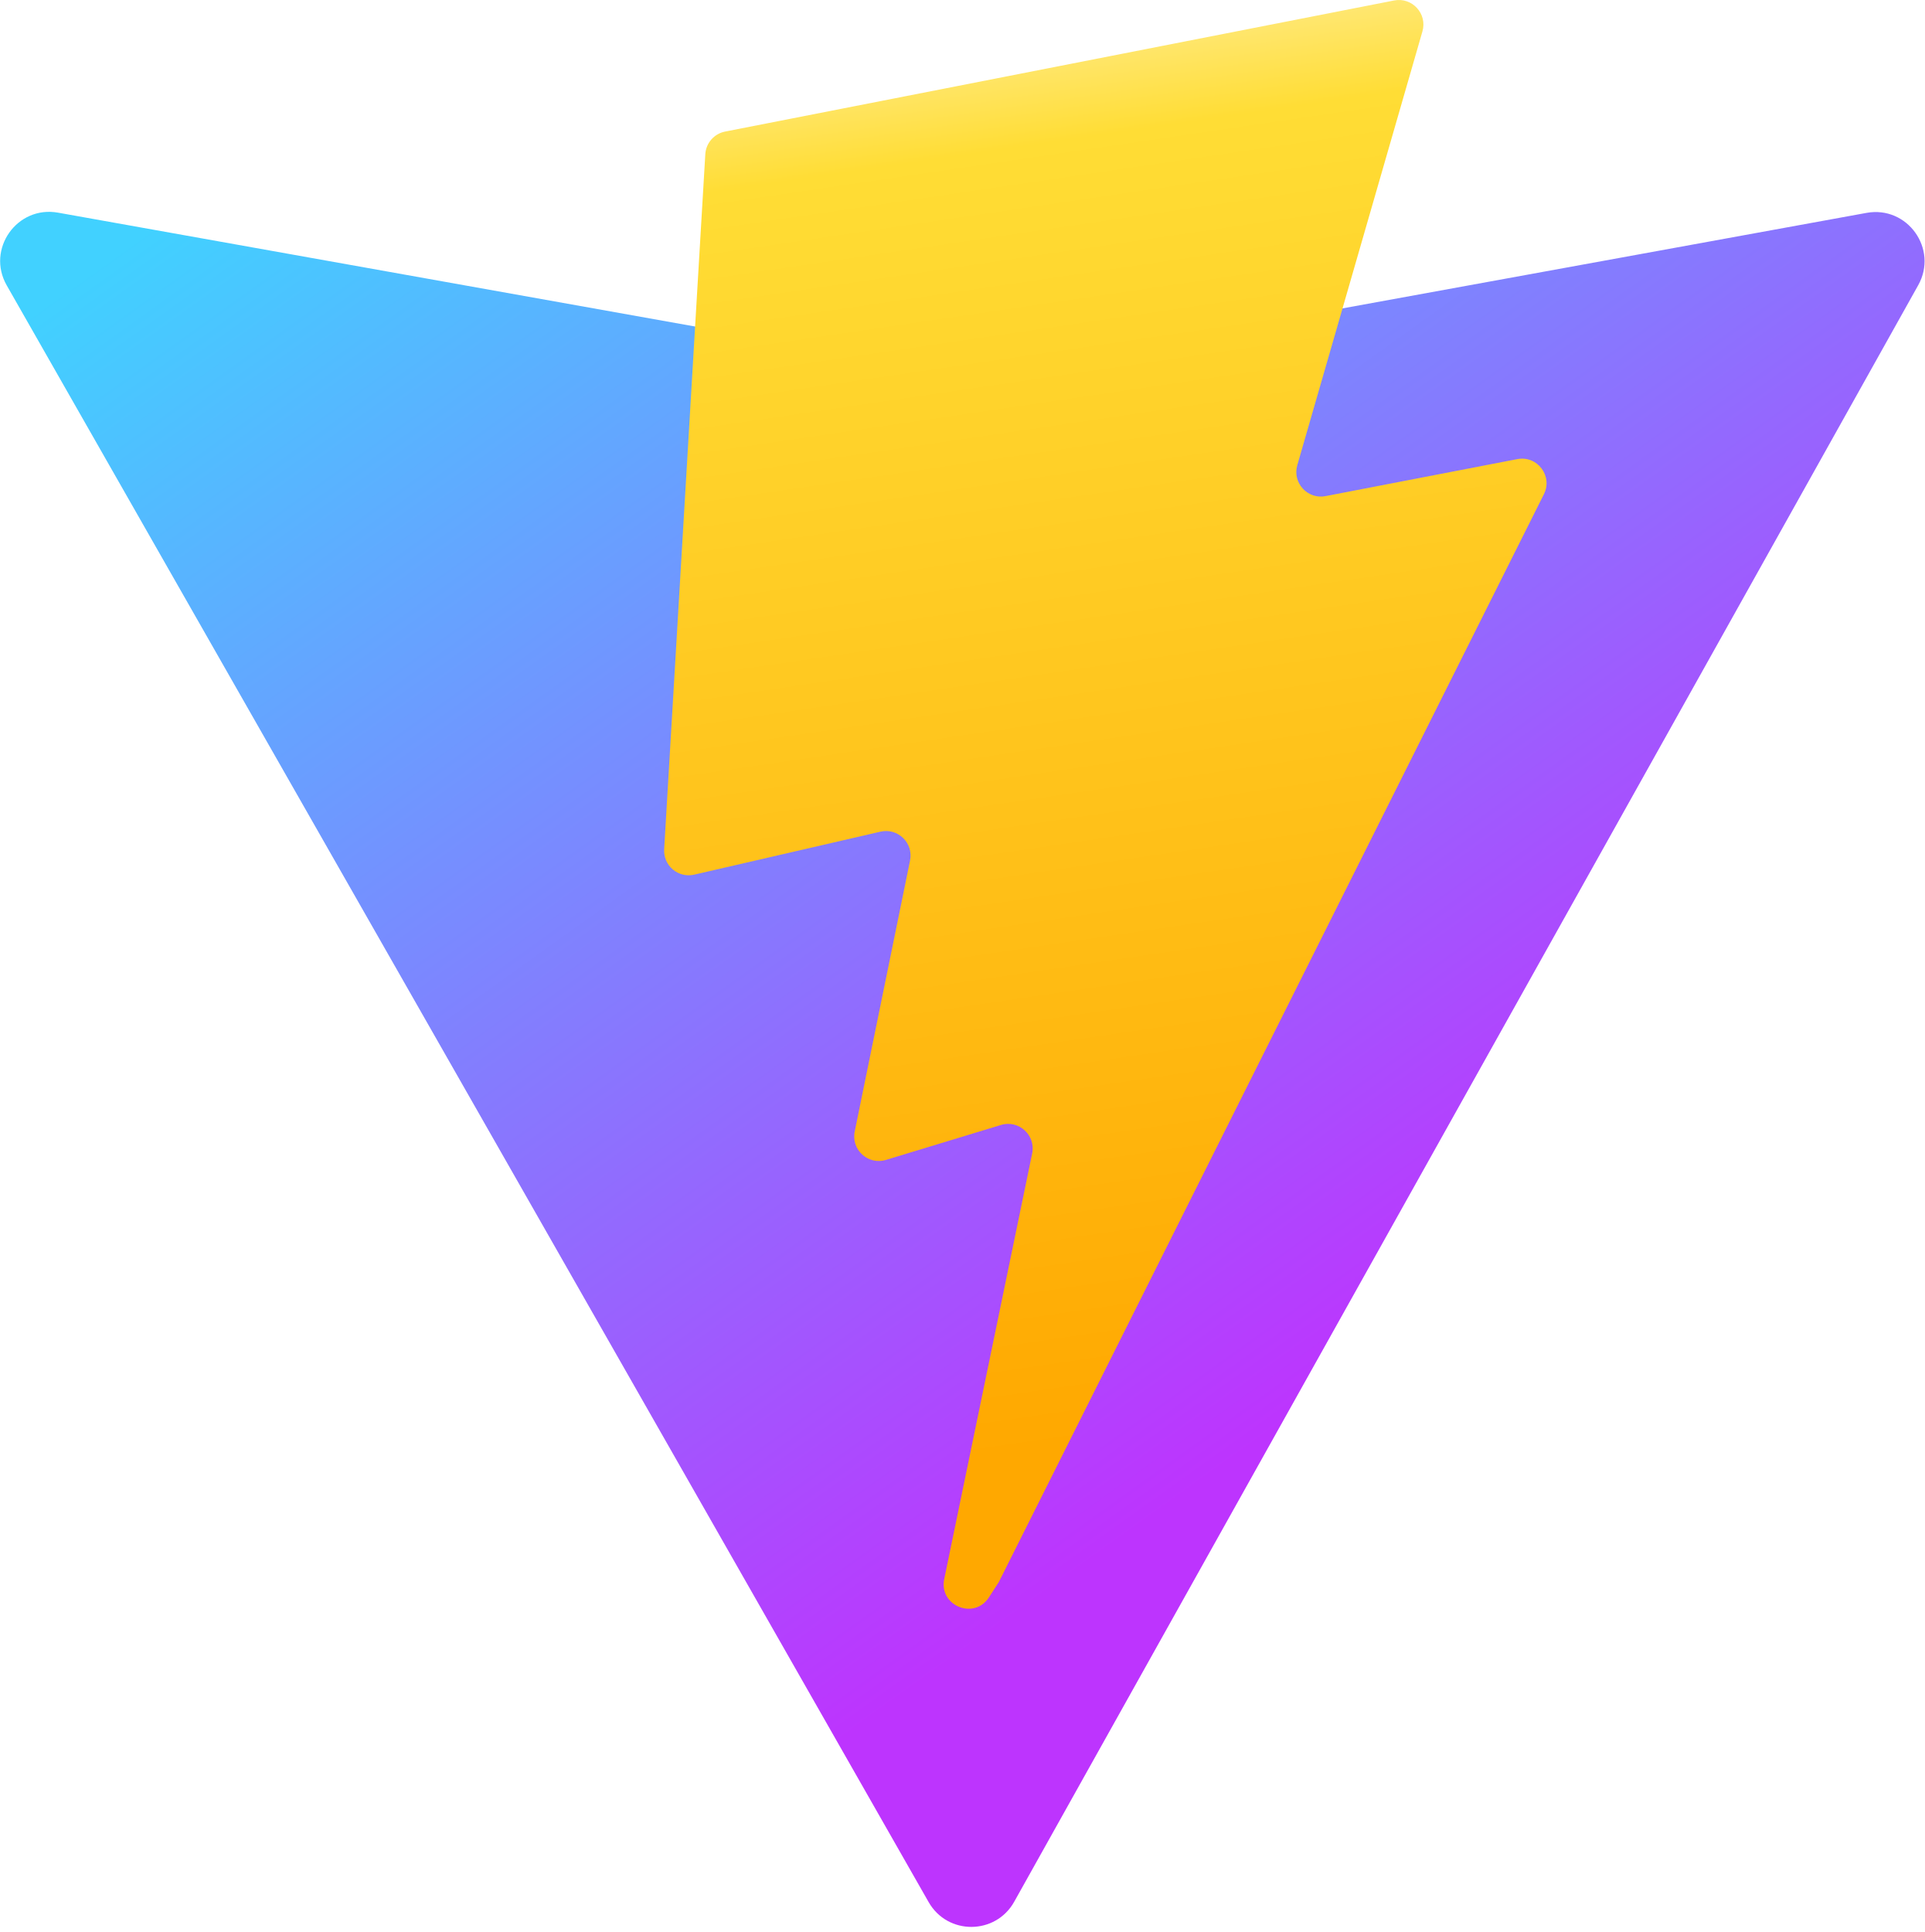
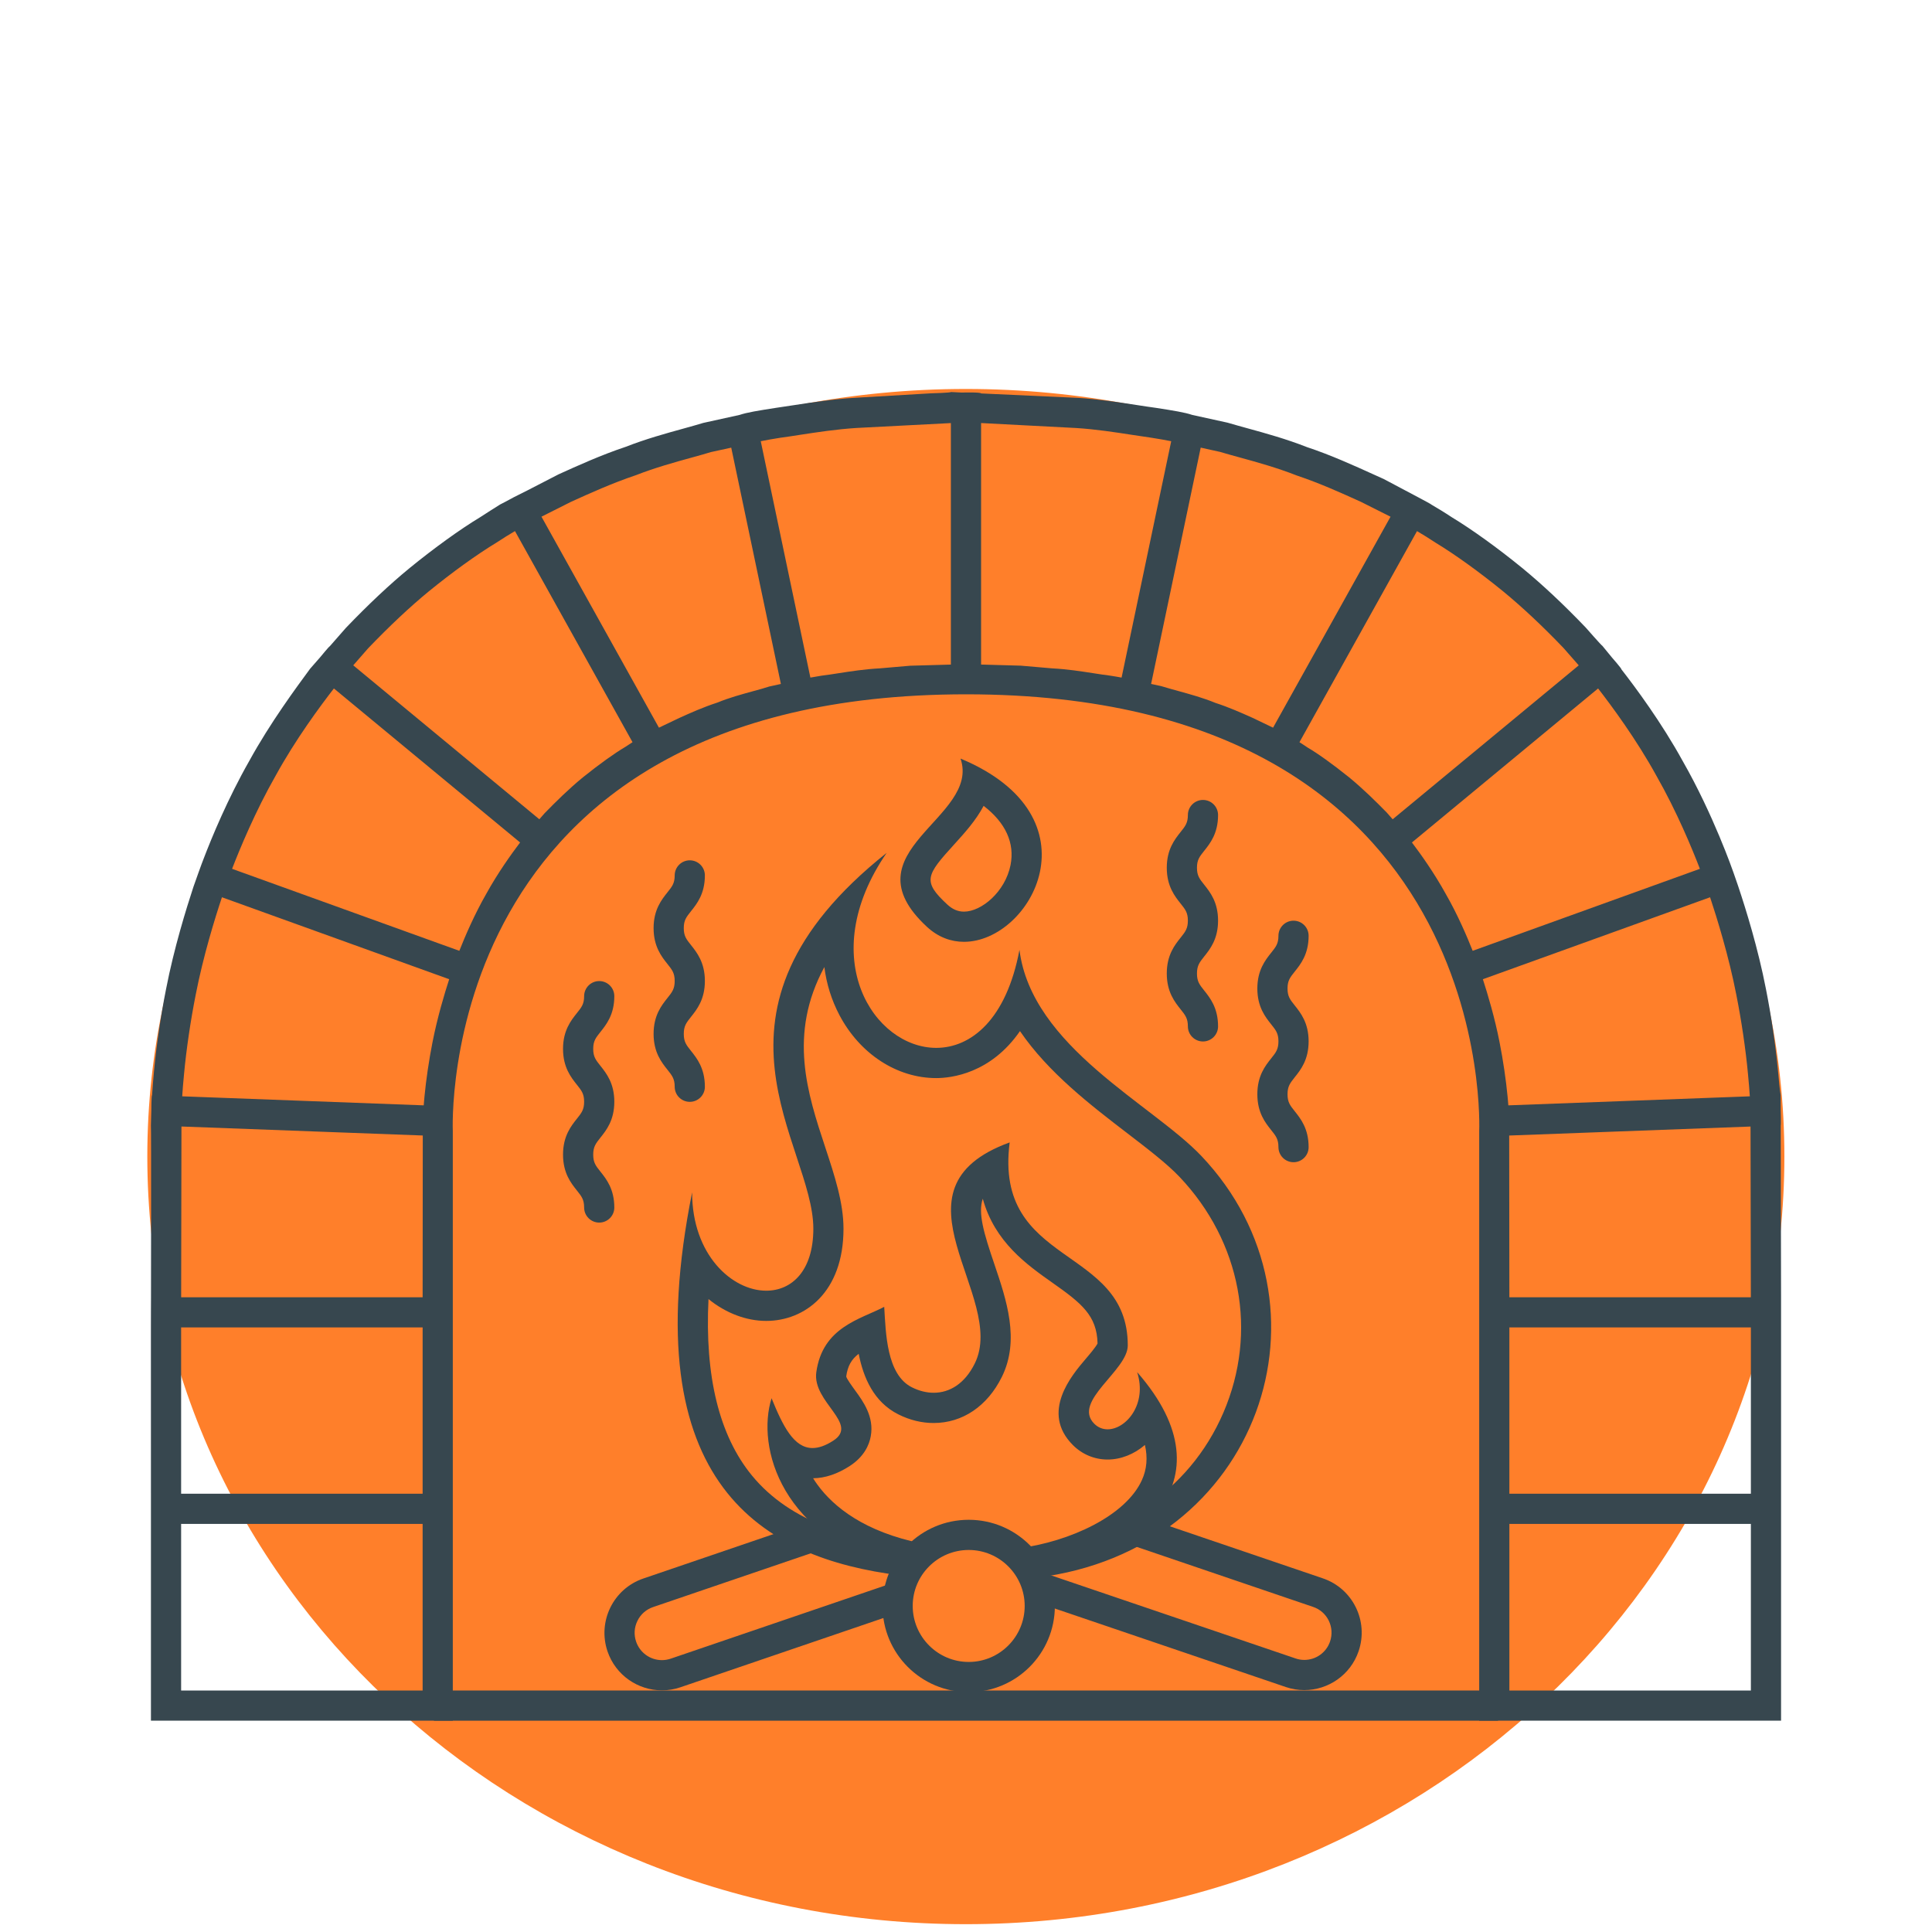
- <svg xmlns="http://www.w3.org/2000/svg" aria-hidden="true" role="img" class="iconify iconify--logos" width="31.88" height="32" preserveAspectRatio="xMidYMid meet" viewBox="0 0 256 257">
-   <defs>
-     <linearGradient id="IconifyId1813088fe1fbc01fb466" x1="-.828%" x2="57.636%" y1="7.652%" y2="78.411%">
-       <stop offset="0%" stop-color="#41D1FF" />
-       <stop offset="100%" stop-color="#BD34FE" />
-     </linearGradient>
-     <linearGradient id="IconifyId1813088fe1fbc01fb467" x1="43.376%" x2="50.316%" y1="2.242%" y2="89.03%">
-       <stop offset="0%" stop-color="#FFEA83" />
-       <stop offset="8.333%" stop-color="#FFDD35" />
-       <stop offset="100%" stop-color="#FFA800" />
-     </linearGradient>
-   </defs>
-   <path fill="url(#IconifyId1813088fe1fbc01fb466)" d="M255.153 37.938L134.897 252.976c-2.483 4.44-8.862 4.466-11.382.048L.875 37.958c-2.746-4.814 1.371-10.646 6.827-9.67l120.385 21.517a6.537 6.537 0 0 0 2.322-.004l117.867-21.483c5.438-.991 9.574 4.796 6.877 9.62Z" />
-   <path fill="url(#IconifyId1813088fe1fbc01fb467)" d="M185.432.063L96.44 17.501a3.268 3.268 0 0 0-2.634 3.014l-5.474 92.456a3.268 3.268 0 0 0 3.997 3.378l24.777-5.718c2.318-.535 4.413 1.507 3.936 3.838l-7.361 36.047c-.495 2.426 1.782 4.5 4.151 3.78l15.304-4.649c2.372-.72 4.652 1.36 4.15 3.788l-11.698 56.621c-.732 3.542 3.979 5.473 5.943 2.437l1.313-2.028l72.516-144.72c1.215-2.423-.88-5.186-3.54-4.672l-25.505 4.922c-2.396.462-4.435-1.77-3.759-4.114l16.646-57.705c.677-2.35-1.37-4.583-3.769-4.113Z" />
+ <svg xmlns="http://www.w3.org/2000/svg" enable-background="new 0 0 64 64" height="64px" id="Layer_1" version="1.1" viewBox="0 0 64 64" width="64px" xml:space="preserve">
+   <defs id="defs54" />
+   <ellipse style="fill:#ff7f2a;fill-rule:evenodd;stroke-width:0.953" id="path78" cx="31.995" cy="38.313" rx="27.115" ry="25.428" />
+   <g id="fire-place_1_">
+     <rect fill="#37474F" height="1" width="35.25" x="14.375" y="56" id="rect2" />
+     <path d="M59,43.424v-0.45l-0.011-5.694c0.013,0-0.001-0.495-0.001-0.495c0-0.002-0.001-0.505-0.001-0.505   c-0.038-0.217-0.057-0.482-0.088-0.799c-0.079-0.843-0.225-1.835-0.4-2.72c-0.263-1.353-0.666-2.647-0.91-3.376l-0.019-0.057   c-0.006-0.019-0.142-0.41-0.142-0.41c-0.027-0.078-0.674-1.938-1.686-3.707c-0.698-1.272-1.57-2.447-2.033-3.041   c0.018-0.015-0.311-0.389-0.311-0.389l-0.319-0.389c-0.012,0.01-0.551-0.605-0.551-0.605c-0.73-0.763-1.438-1.426-2.104-1.973   c-0.817-0.666-1.668-1.278-2.316-1.67c-0.271-0.179-0.496-0.314-0.684-0.424c0.005-0.008-0.301-0.17-0.301-0.17   c-0.086-0.047-0.149-0.08-0.155-0.083c-0.011-0.005-1.132-0.6-1.132-0.6l-0.342-0.154c-0.631-0.286-1.416-0.643-2.197-0.901   c-0.683-0.269-1.358-0.455-1.954-0.619c-0.229-0.063-0.446-0.123-0.681-0.192l-1.167-0.256c-0.243-0.083-0.62-0.144-1.209-0.235   c-0.192-0.025-0.404-0.059-0.629-0.093c-0.598-0.092-1.276-0.196-1.948-0.237L32.5,13.033c0-0.047-0.639-0.029-0.639-0.029   L31.5,12.986c0,0.026-0.656,0.043-0.656,0.043l-2.543,0.15c-0.684,0.041-1.361,0.145-1.96,0.236   c-0.226,0.035-0.437,0.068-0.64,0.096c-0.586,0.091-0.961,0.152-1.203,0.234l-1.199,0.264c-0.197,0.061-0.414,0.119-0.644,0.184   c-0.596,0.164-1.271,0.351-1.929,0.609c-0.807,0.269-1.593,0.625-2.225,0.912l-1.049,0.541l-0.423,0.212   c-0.009,0.005-0.12,0.062-0.288,0.155l-0.174,0.09c-0.18,0.115-0.399,0.248-0.661,0.421c-0.667,0.403-1.517,1.016-2.335,1.683   c-0.658,0.539-1.365,1.203-2.117,1.988l-0.53,0.605c-0.012-0.01-0.317,0.362-0.317,0.362l-0.335,0.383   c-0.452,0.616-1.316,1.78-2.012,3.048C7.543,26.46,7.01,27.754,6.744,28.45c-0.004-0.001-0.13,0.349-0.13,0.349   C6.6,28.84,6.582,28.887,6.573,28.912l-0.167,0.471c-0.23,0.701-0.641,2.018-0.904,3.376c-0.177,0.889-0.322,1.881-0.4,2.72   c-0.031,0.317-0.051,0.583-0.064,0.802c-0.024-0.001-0.025,0.502-0.025,0.502c0,0.002-0.014,0.497-0.014,0.497   c0.013,0,0.003,5.694,0.003,5.694C5,42.974,5,43.424,5,43.424l-0.001,0.55L5,49.481v1V57h10V37.481C15,37.481,14.321,23,32.004,23   C49.688,23,49,37.481,49,37.481V57h10v-6.519v-1v-5.508C59.001,43.974,59,43.424,59,43.424z M57.999,42.974H50l-0.006-5.358   l7.995-0.298L57.999,42.974z M57.518,32.954c0.17,0.854,0.311,1.81,0.386,2.622c0.028,0.285,0.048,0.539,0.061,0.741l-4.276,0.16   l-3.723,0.139c-0.007-0.086-0.016-0.182-0.025-0.287c-0.052-0.547-0.147-1.204-0.266-1.803c-0.158-0.808-0.39-1.586-0.553-2.088   l4.411-1.591l3.116-1.124C56.875,30.406,57.27,31.674,57.518,32.954z M6.036,36.317c0.013-0.203,0.032-0.457,0.061-0.743   c0.075-0.81,0.216-1.765,0.386-2.622c0.251-1.292,0.642-2.549,0.869-3.229l3.134,1.13l4.394,1.585   c-0.156,0.479-0.391,1.264-0.553,2.088c-0.117,0.591-0.213,1.247-0.266,1.801c-0.01,0.105-0.019,0.202-0.025,0.289l-3.723-0.139   L6.036,36.317z M6.011,37.317l7.994,0.298L14,42.974H6.001L6.011,37.317z M14,56H6v-5.519h8V56z M6,49.481v-5.508h8v5.508H6z    M16.115,29.597c-0.398,0.692-0.715,1.434-0.899,1.9l-7.528-2.716c0.255-0.66,0.77-1.906,1.445-3.089   c0.656-1.196,1.475-2.303,1.928-2.886l6.168,5.102C16.934,28.297,16.492,28.916,16.115,29.597z M19.305,25.754   c-0.467,0.383-0.891,0.803-1.264,1.185l-0.175,0.2l-6.164-5.099l0.49-0.561c0.709-0.739,1.387-1.376,2.013-1.89   c0.782-0.637,1.592-1.221,2.236-1.611c0.238-0.157,0.449-0.286,0.618-0.385l3.894,6.993c-0.074,0.046-0.152,0.097-0.234,0.153   C20.34,24.964,19.865,25.305,19.305,25.754z M25.485,22.741c-0.157,0.052-0.337,0.101-0.528,0.153   c-0.379,0.104-0.811,0.221-1.184,0.377c-0.472,0.152-0.896,0.343-1.27,0.512l-0.675,0.322l-0.753-1.353l-3.138-5.636l0.978-0.492   c0.609-0.277,1.369-0.621,2.15-0.883c0.635-0.248,1.283-0.428,1.855-0.585c0.237-0.065,0.461-0.128,0.629-0.18l0.674-0.147   l1.645,7.828L25.485,22.741z M30.152,22.053l-1.008,0.087c-0.497,0.026-0.965,0.099-1.377,0.163   c-0.193,0.03-0.374,0.059-0.554,0.08c-0.136,0.021-0.259,0.042-0.368,0.063l-0.432-2.056l-1.212-5.774   c0.176-0.035,0.395-0.076,0.643-0.114c0.198-0.026,0.417-0.06,0.647-0.096c0.578-0.089,1.231-0.188,1.881-0.229l3.127-0.162v8   L30.152,22.053z M36.771,22.381c-0.165-0.02-0.346-0.048-0.539-0.078c-0.412-0.064-0.879-0.137-1.371-0.162l-1.044-0.09   L32.5,22.014v-8l3.139,0.164c0.638,0.039,1.292,0.139,1.869,0.228c0.231,0.036,0.449,0.069,0.637,0.095   c0.253,0.039,0.476,0.08,0.653,0.115l-1.644,7.83C37.041,22.425,36.914,22.402,36.771,22.381z M40.264,23.285   c-0.411-0.17-0.843-0.287-1.223-0.392c-0.191-0.053-0.37-0.102-0.577-0.165l-0.332-0.072l1.563-7.446l0.08-0.382l0.638,0.141   c0.205,0.061,0.429,0.123,0.667,0.188c0.572,0.157,1.221,0.337,1.879,0.595c0.756,0.252,1.515,0.596,2.125,0.873l0.979,0.492   l-2.406,4.322l-1.485,2.666l-0.675-0.324C41.121,23.613,40.697,23.424,40.264,23.285z M44.691,25.75   c-0.561-0.449-1.035-0.789-1.383-0.992c-0.093-0.064-0.182-0.121-0.262-0.171l3.894-6.993c0.172,0.101,0.389,0.232,0.635,0.396   c0.628,0.38,1.437,0.963,2.218,1.599c0.634,0.521,1.311,1.156,1.999,1.875l0.506,0.577l-6.164,5.099l-0.194-0.221   C45.585,26.556,45.159,26.135,44.691,25.75z M46.772,27.908l6.167-5.102c0.445,0.573,1.271,1.688,1.932,2.893   c0.675,1.181,1.188,2.428,1.44,3.082l-7.527,2.716c-0.184-0.466-0.499-1.204-0.896-1.893   C47.507,28.914,47.063,28.291,46.772,27.908z M58,56h-8v-5.519h8V56z M58,49.481h-8v-5.508h8V49.481z" fill="#37474F" id="path4" />
+     <g id="g40">
+       <g id="g8">
+         <path d="M39.796,38.292c-1.626-1.712-5.622-3.614-6.025-6.827c-0.433,2.311-1.606,3.247-2.757,3.247     c-2.052,0-4.035-2.975-1.643-6.459c-6.654,5.291-2.428,9.638-2.428,12.449c0,1.408-0.725,2.054-1.56,2.054     c-1.128,0-2.456-1.182-2.456-3.258c-1.945,9.724,2.389,12.121,6.878,12.686c0.128-0.36,0.34-0.683,0.622-0.945     c-2.168-0.209-4.233-0.795-5.52-2.363c-1.082-1.321-1.563-3.279-1.437-5.842c0.579,0.469,1.256,0.723,1.912,0.723     c1.274,0,2.56-0.944,2.56-3.054c0-0.862-0.293-1.753-0.604-2.695c-0.591-1.788-1.235-3.743-0.03-5.973     c0.07,0.556,0.236,1.092,0.5,1.593c0.678,1.286,1.905,2.085,3.205,2.085c0.492,0,1.801-0.146,2.775-1.556     c0.938,1.376,2.346,2.456,3.563,3.389c0.673,0.516,1.309,1.004,1.719,1.436c2.044,2.153,2.603,5.146,1.458,7.81     c-1.132,2.634-3.632,4.27-6.765,4.511c0.268,0.27,0.463,0.598,0.579,0.958C41.749,51.355,44.477,43.225,39.796,38.292z" fill="#37474F" id="path6" />
+       </g>
+       <g id="g16">
+         <g id="g14">
+           <g id="g12">
+             <path d="M32.584,26.695c0.726,0.557,1.037,1.231,0.891,1.963c-0.177,0.883-0.96,1.541-1.543,1.541       c-0.199,0-0.377-0.076-0.545-0.23c-0.842-0.778-0.709-0.973,0.232-2.008C31.943,27.604,32.324,27.186,32.584,26.695       L32.584,26.695z M31.819,25.129c0.675,1.98-3.827,3.064-1.112,5.574c0.375,0.346,0.799,0.496,1.225,0.496       C34.164,31.199,36.447,27.061,31.819,25.129L31.819,25.129z" fill="#37474F" id="path10" />
+           </g>
+         </g>
+       </g>
+       <g id="g24">
+         <g id="g22">
+           <g id="g20">
+             <path d="M37.669,45.453c0.341,1.061-0.367,1.895-0.979,1.895c-0.16,0-0.314-0.058-0.441-0.185       c-0.741-0.741,1.11-1.758,1.11-2.593c0-3.335-4.445-2.592-3.912-6.726c-4.237,1.539-0.061,5.104-1.156,7.322       c-0.333,0.676-0.838,0.971-1.362,0.971c-0.241,0-0.486-0.063-0.72-0.18c-0.844-0.422-0.865-1.805-0.918-2.666       c-0.791,0.414-2.041,0.666-2.25,2.166c-0.137,0.991,1.428,1.705,0.565,2.265c-0.263,0.171-0.49,0.246-0.69,0.246       c-0.621,0-0.984-0.731-1.357-1.65c-0.508,1.612,0.299,4.659,4.329,5.682c0.148-0.334,0.363-0.636,0.654-0.869       c-1.906-0.385-2.923-1.212-3.456-1.939c-0.055-0.073-0.104-0.147-0.15-0.223c0.396-0.004,0.805-0.141,1.215-0.407       c0.482-0.313,0.643-0.705,0.693-0.979c0.121-0.649-0.25-1.158-0.52-1.528c-0.104-0.144-0.278-0.383-0.292-0.458       c0.048-0.349,0.173-0.565,0.413-0.751c0.156,0.792,0.5,1.6,1.316,2.008c0.378,0.189,0.771,0.285,1.167,0.285       c0.956,0,1.78-0.557,2.26-1.528c0.604-1.223,0.152-2.551-0.245-3.724c-0.354-1.041-0.551-1.699-0.387-2.178       c0.394,1.435,1.463,2.188,2.308,2.784c0.96,0.677,1.472,1.081,1.494,2.012c-0.065,0.126-0.277,0.375-0.408,0.528       c-0.446,0.525-1.491,1.755-0.408,2.838c0.308,0.308,0.716,0.478,1.148,0.478c0.44,0,0.878-0.175,1.237-0.483       c0.096,0.417,0.063,0.806-0.1,1.164c-0.539,1.188-2.387,2.037-4.078,2.259c0.262,0.261,0.461,0.573,0.58,0.921       C37.479,51.62,40.93,49.18,37.669,45.453z" fill="#37474F" id="path18" />
+           </g>
+         </g>
+       </g>
+       <g id="g38">
+         <g id="g36">
+           <g id="g30">
+             <path d="M43.819,52.284l-5.658-1.925c-0.37,0.247-0.76,0.469-1.175,0.656l6.513,2.216       c0.227,0.076,0.409,0.236,0.516,0.451c0.107,0.218,0.123,0.464,0.045,0.694c-0.124,0.366-0.467,0.611-0.854,0.611       c-0.097,0-0.194-0.016-0.289-0.049l-8.849-3.007c0.221,0.343,0.352,0.747,0.367,1.181l8.159,2.773       c0.202,0.069,0.409,0.102,0.611,0.102c0.792,0,1.532-0.499,1.801-1.29C45.345,53.703,44.814,52.62,43.819,52.284z" fill="#37474F" id="path26" />
+             <path d="M29.907,52.323l-7.687,2.622c-0.096,0.032-0.193,0.049-0.291,0.049c-0.389,0-0.732-0.246-0.857-0.613       c-0.078-0.229-0.063-0.474,0.045-0.69c0.105-0.216,0.289-0.377,0.518-0.455l5.997-2.045c-0.485-0.158-0.955-0.342-1.39-0.583       l-4.93,1.682c-0.994,0.338-1.525,1.42-1.187,2.415c0.271,0.792,1.011,1.29,1.804,1.29c0.203,0,0.409-0.033,0.611-0.102       l7.217-2.462c-0.008-0.078-0.023-0.153-0.023-0.232C29.734,52.889,29.798,52.595,29.907,52.323z" fill="#37474F" id="path28" />
+           </g>
+           <g id="g34">
+             <path d="M32.09,51.345c1.022,0,1.854,0.831,1.854,1.854c0,1.023-0.832,1.855-1.854,1.855       c-1.023,0-1.855-0.832-1.855-1.855C30.234,52.176,31.066,51.345,32.09,51.345L32.09,51.345z M32.09,50.345       c-1.578,0-2.855,1.276-2.855,2.854s1.277,2.855,2.855,2.855c1.577,0,2.854-1.278,2.854-2.855S33.667,50.345,32.09,50.345       L32.09,50.345z" fill="#37474F" id="path32" />
+           </g>
+         </g>
+       </g>
+     </g>
+     <path d="M19.85,40.5c-0.276,0-0.5-0.224-0.5-0.5c0-0.263-0.085-0.37-0.24-0.564   c-0.193-0.242-0.459-0.574-0.459-1.188s0.266-0.946,0.459-1.188c0.155-0.194,0.24-0.302,0.24-0.564s-0.085-0.369-0.24-0.563   c-0.193-0.243-0.459-0.575-0.459-1.188c0-0.611,0.266-0.942,0.459-1.185c0.155-0.193,0.24-0.3,0.24-0.561   c0-0.276,0.224-0.5,0.5-0.5s0.5,0.224,0.5,0.5c0,0.612-0.266,0.943-0.46,1.186c-0.154,0.193-0.239,0.299-0.239,0.56   c0,0.263,0.085,0.369,0.24,0.563c0.193,0.243,0.459,0.575,0.459,1.188c0,0.613-0.265,0.945-0.459,1.188   c-0.154,0.194-0.24,0.302-0.24,0.565c0,0.263,0.085,0.37,0.24,0.564c0.193,0.242,0.459,0.574,0.459,1.188   C20.35,40.276,20.126,40.5,19.85,40.5z" fill="#37474F" id="path42" />
+     <path d="M22.85,36.5c-0.276,0-0.5-0.224-0.5-0.5c0-0.263-0.085-0.37-0.24-0.564   c-0.193-0.242-0.459-0.574-0.459-1.188s0.266-0.946,0.459-1.188c0.155-0.194,0.24-0.302,0.24-0.564s-0.085-0.369-0.24-0.563   c-0.193-0.243-0.459-0.575-0.459-1.188c0-0.611,0.266-0.942,0.459-1.185c0.155-0.193,0.24-0.3,0.24-0.561   c0-0.276,0.224-0.5,0.5-0.5s0.5,0.224,0.5,0.5c0,0.612-0.266,0.943-0.46,1.186c-0.154,0.193-0.239,0.299-0.239,0.56   c0,0.263,0.085,0.369,0.24,0.563c0.193,0.243,0.459,0.575,0.459,1.188c0,0.613-0.265,0.945-0.459,1.188   c-0.154,0.194-0.24,0.302-0.24,0.565c0,0.263,0.085,0.37,0.24,0.564c0.193,0.242,0.459,0.574,0.459,1.188   C23.35,36.276,23.126,36.5,22.85,36.5z" fill="#37474F" id="path44" />
+     <path d="M42.85,38.5c-0.276,0-0.5-0.224-0.5-0.5c0-0.263-0.085-0.37-0.24-0.564   c-0.193-0.242-0.459-0.574-0.459-1.188s0.266-0.946,0.459-1.188c0.155-0.194,0.24-0.302,0.24-0.564s-0.085-0.369-0.24-0.563   c-0.193-0.243-0.459-0.575-0.459-1.188c0-0.611,0.266-0.942,0.459-1.185c0.155-0.193,0.24-0.3,0.24-0.561   c0-0.276,0.224-0.5,0.5-0.5s0.5,0.224,0.5,0.5c0,0.612-0.266,0.943-0.46,1.186c-0.154,0.193-0.239,0.299-0.239,0.56   c0,0.263,0.085,0.369,0.24,0.563c0.193,0.243,0.459,0.575,0.459,1.188c0,0.613-0.265,0.945-0.459,1.188   c-0.154,0.194-0.24,0.302-0.24,0.565c0,0.263,0.085,0.37,0.24,0.564c0.193,0.242,0.459,0.574,0.459,1.188   C43.35,38.276,43.126,38.5,42.85,38.5z" fill="#37474F" id="path46" />
+     <path d="M39.85,34.5c-0.276,0-0.5-0.224-0.5-0.5c0-0.263-0.085-0.37-0.24-0.564   c-0.193-0.242-0.459-0.574-0.459-1.188s0.266-0.946,0.459-1.188c0.155-0.194,0.24-0.302,0.24-0.564s-0.085-0.369-0.24-0.563   c-0.193-0.243-0.459-0.575-0.459-1.188c0-0.611,0.266-0.942,0.459-1.185c0.155-0.193,0.24-0.3,0.24-0.561   c0-0.276,0.224-0.5,0.5-0.5s0.5,0.224,0.5,0.5c0,0.612-0.266,0.943-0.46,1.186c-0.154,0.193-0.239,0.299-0.239,0.56   c0,0.263,0.085,0.369,0.24,0.563c0.193,0.243,0.459,0.575,0.459,1.188c0,0.613-0.265,0.945-0.459,1.188   c-0.154,0.194-0.24,0.302-0.24,0.565c0,0.263,0.085,0.37,0.24,0.564c0.193,0.242,0.459,0.574,0.459,1.188   C40.35,34.276,40.126,34.5,39.85,34.5z" fill="#37474F" id="path48" />
+   </g>
</svg>
